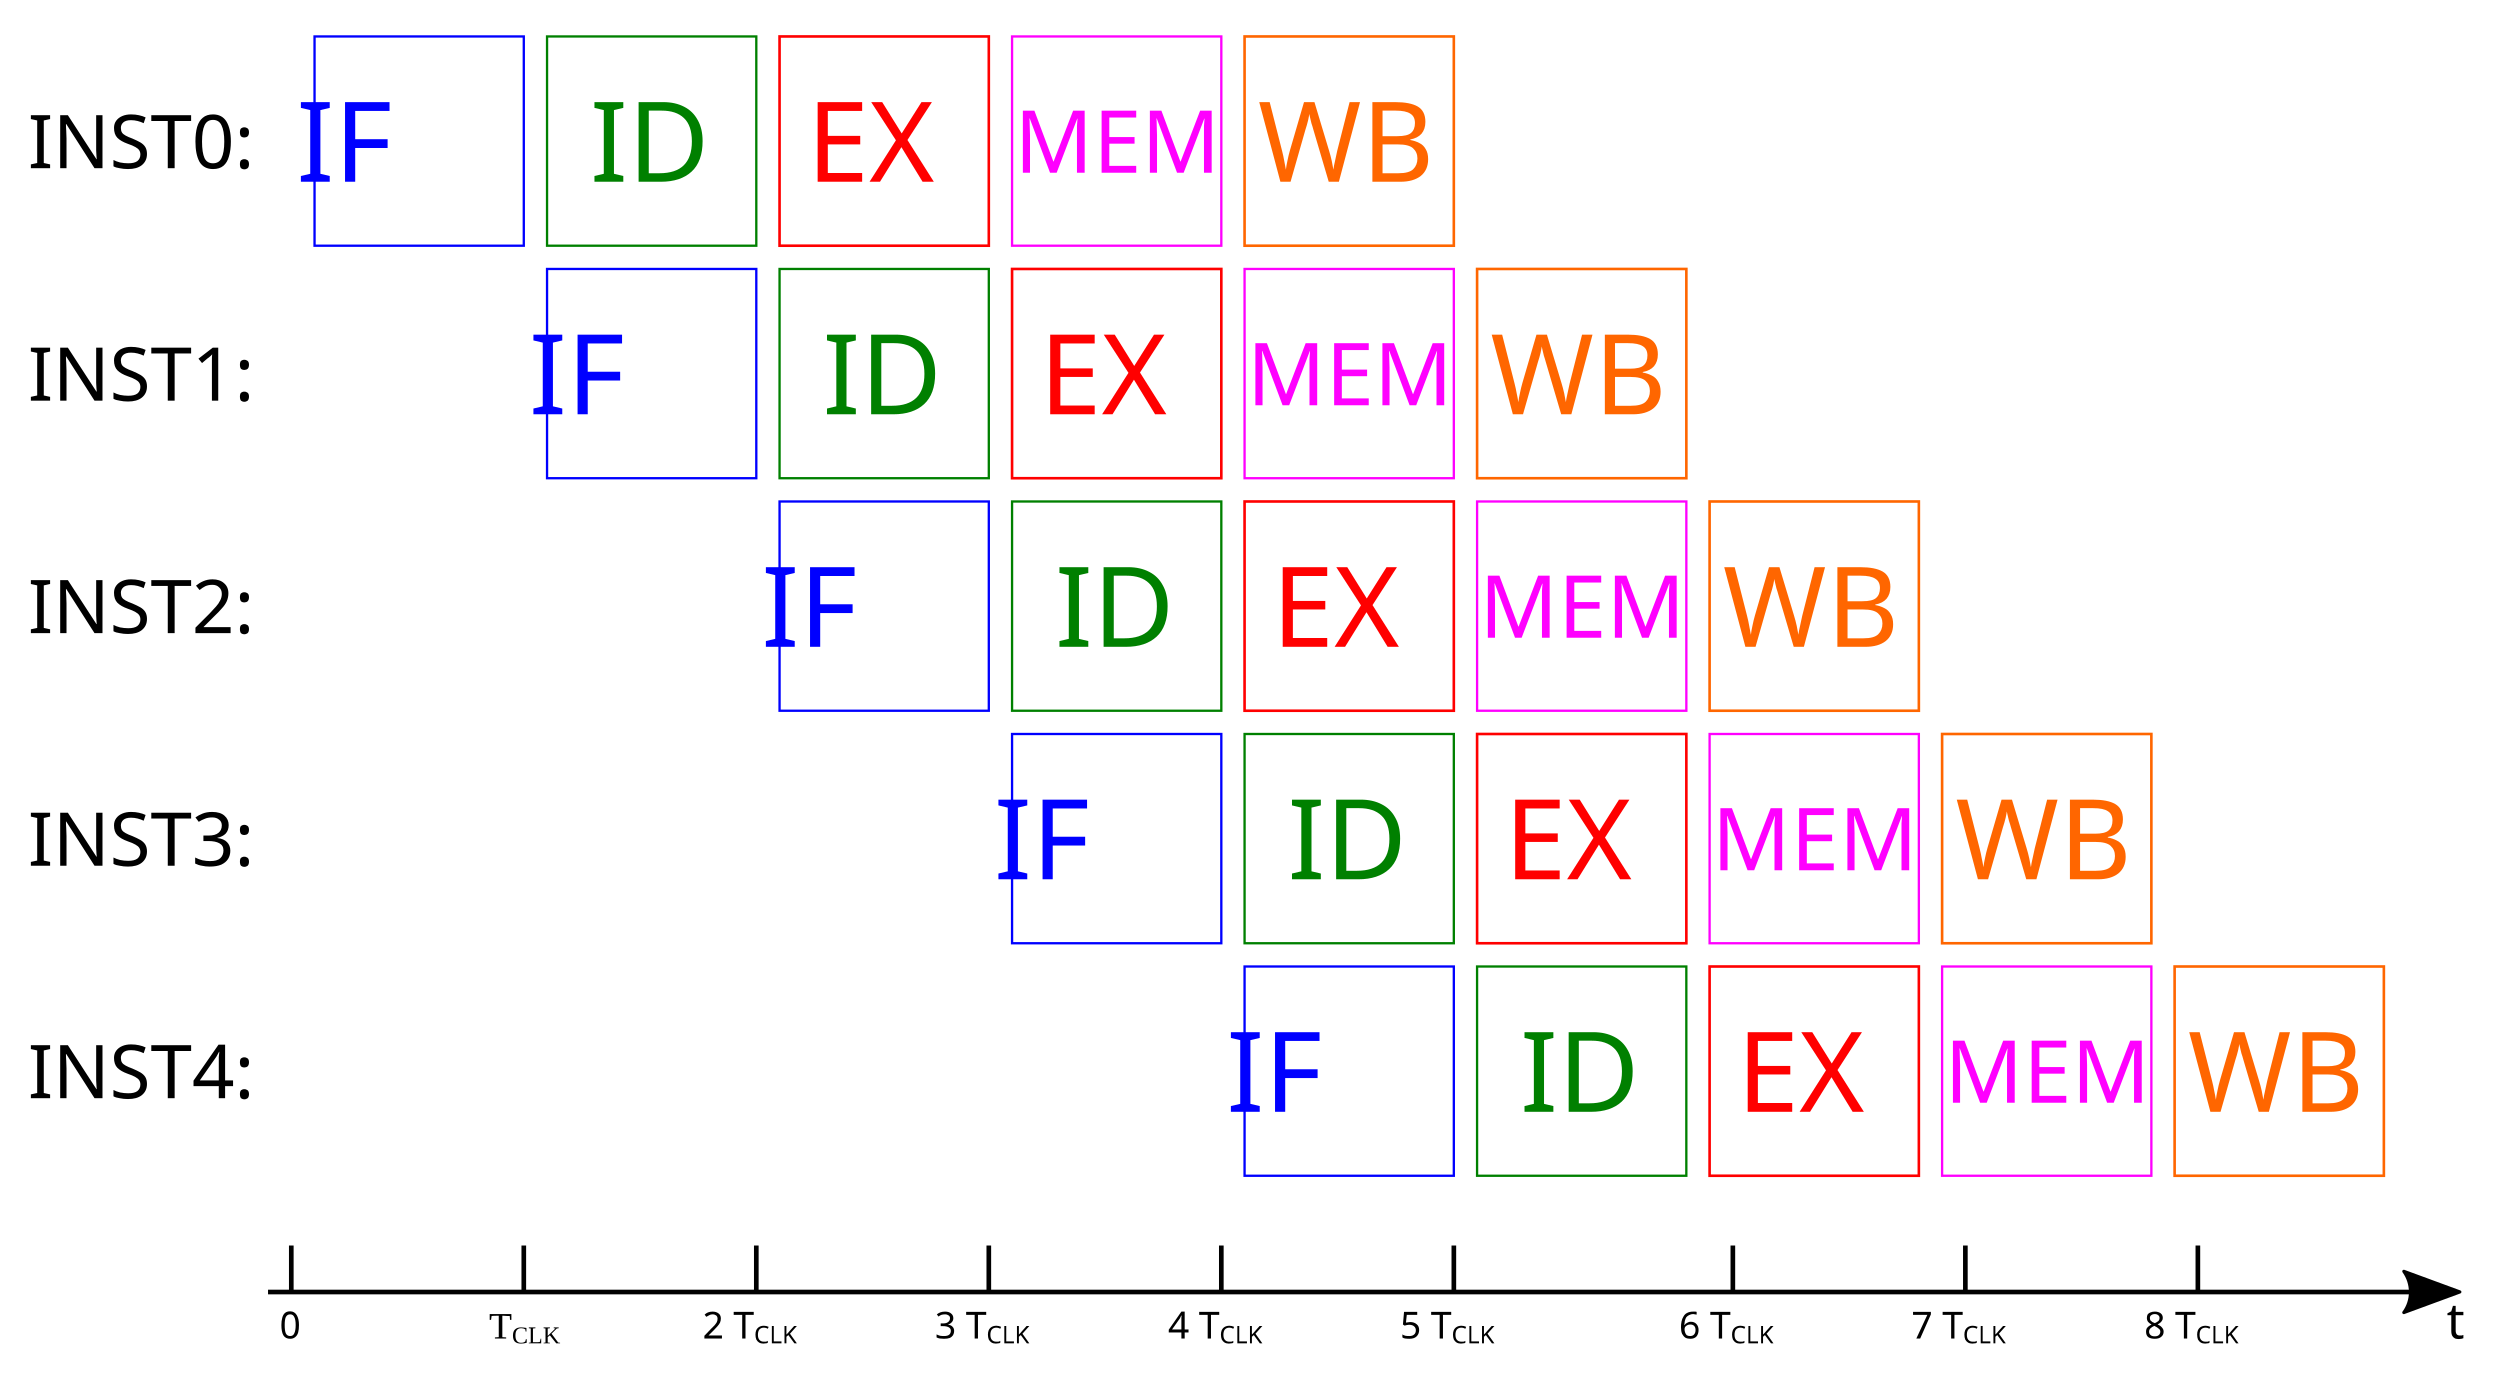
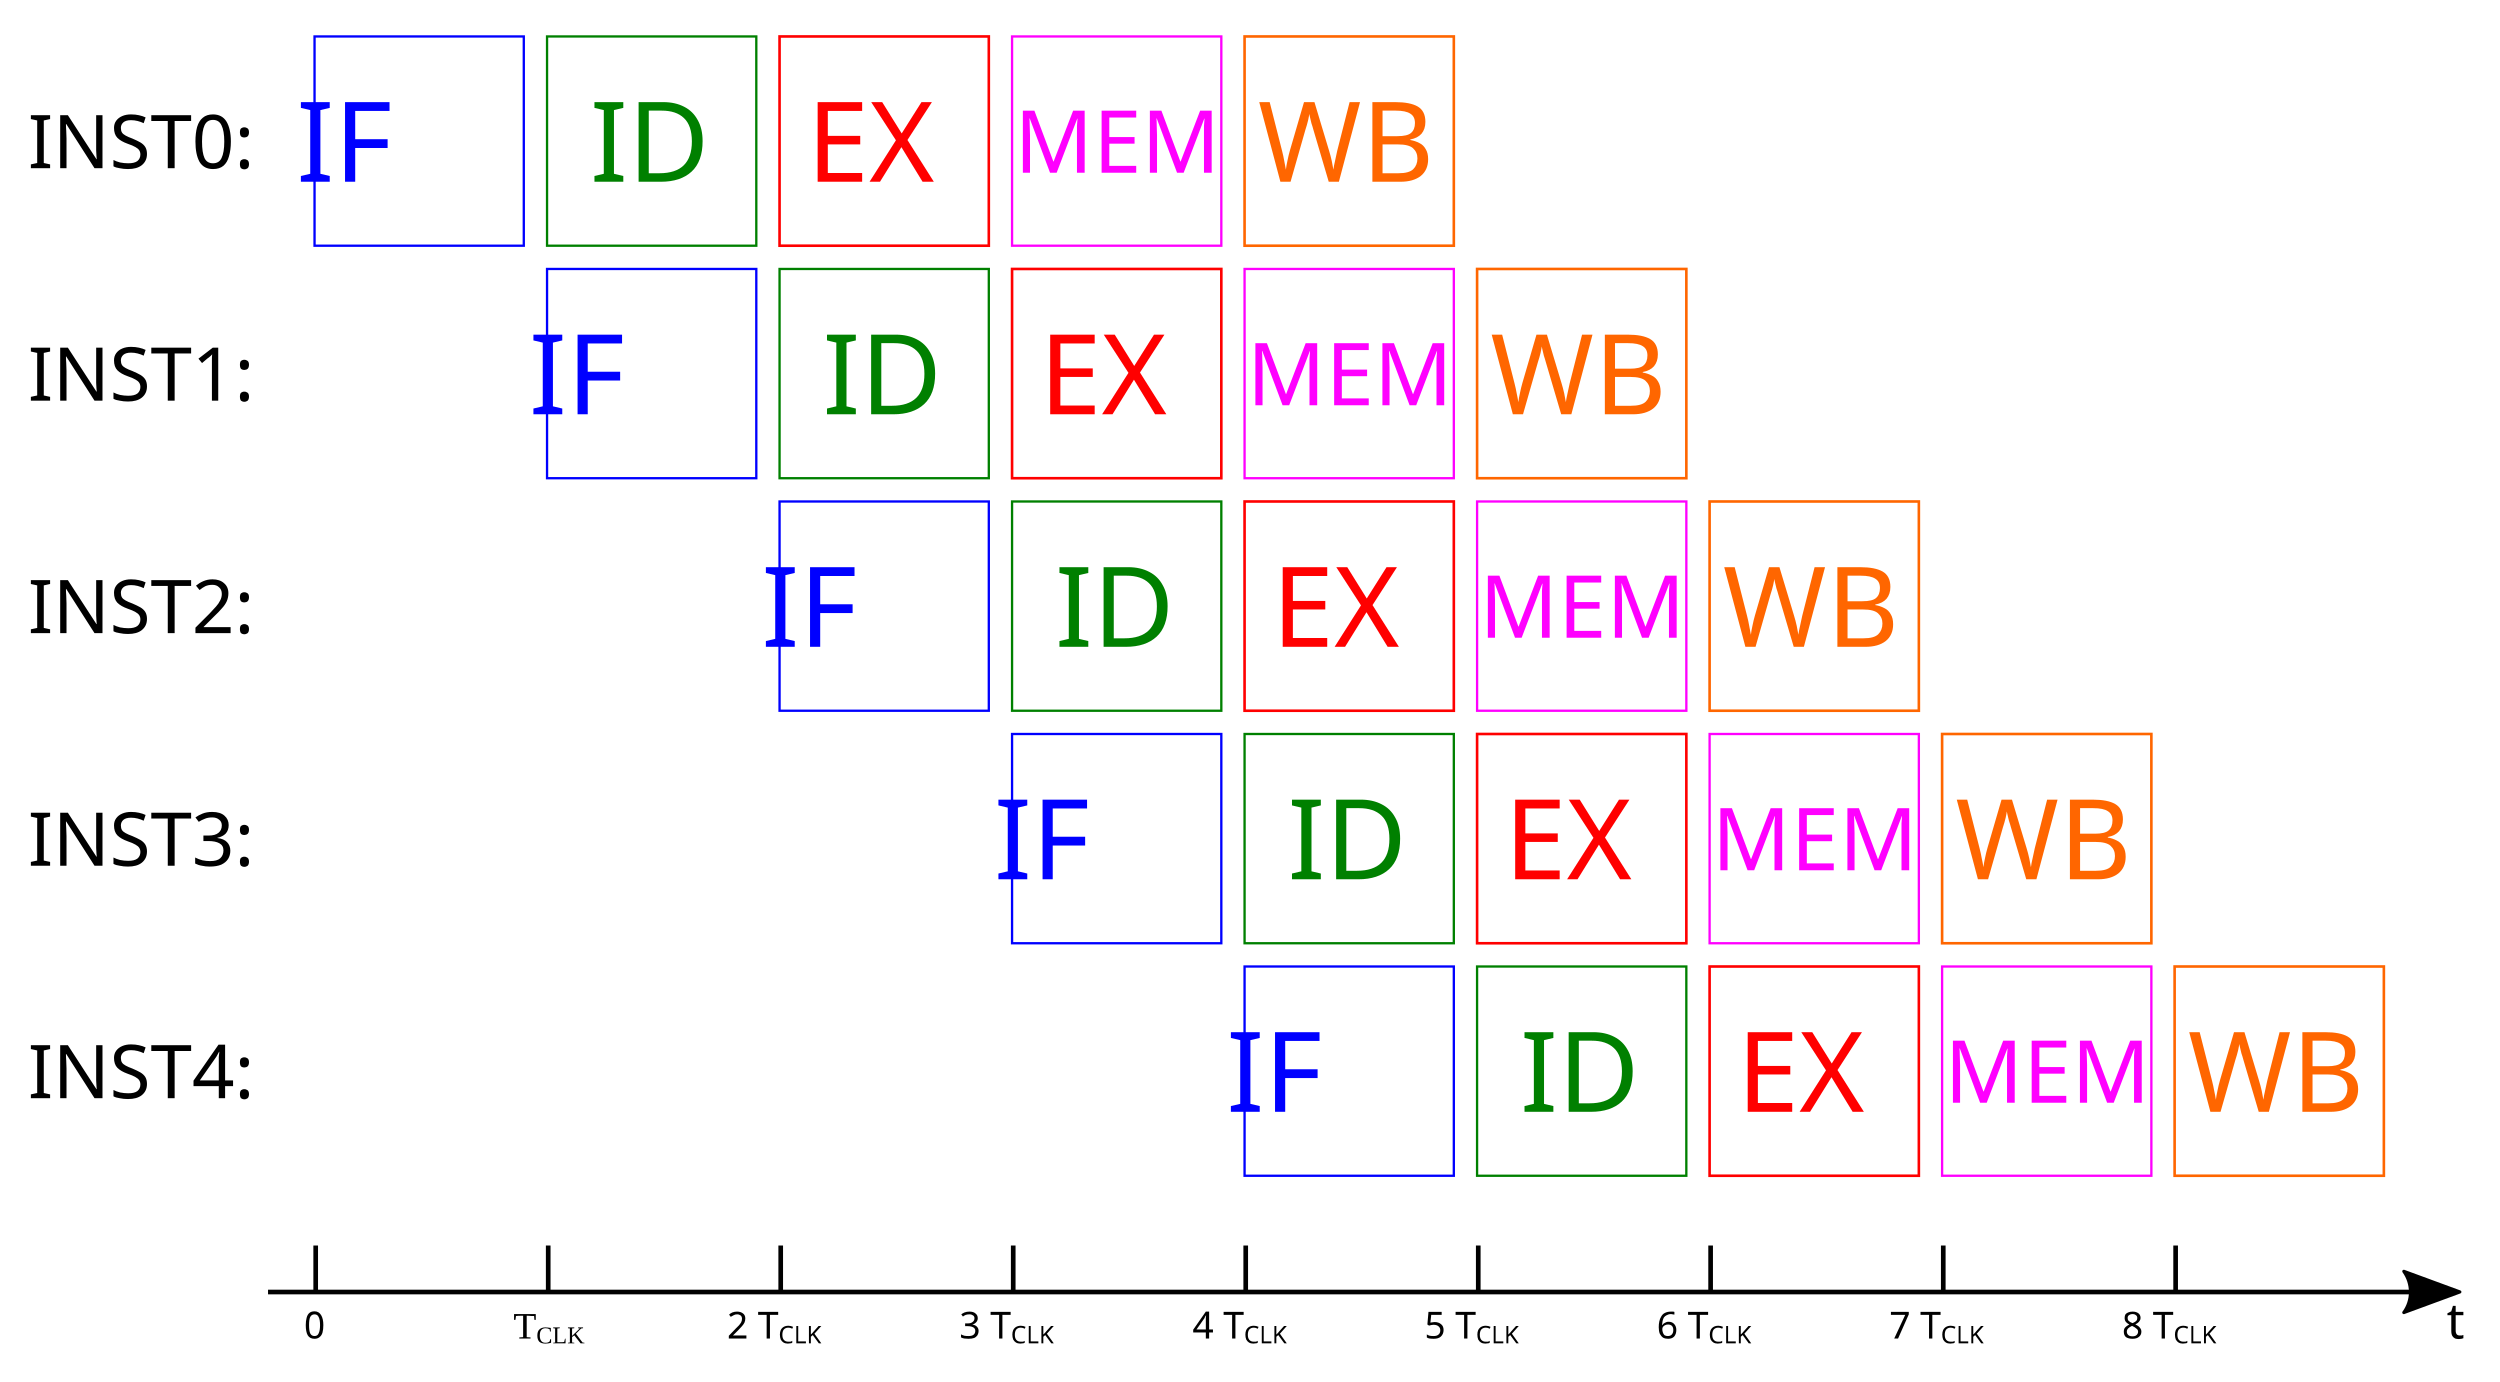
- <svg xmlns="http://www.w3.org/2000/svg" width="142.243mm" height="78.601mm" viewBox="0 0 142.243 78.601" version="1.1" id="svg8">
+ <svg xmlns="http://www.w3.org/2000/svg" id="svg8" version="1.1" viewBox="0 0 142.243 78.601" height="78.601mm" width="142.243mm">
+   <style id="style2968" />
  <defs id="defs2">
-     <marker style="overflow:visible" id="Arrow2Lend" refX="0" refY="0" orient="auto">
-       <path transform="matrix(-1.1,0,0,-1.1,-1.1,0)" d="M 8.719,4.034 -2.207,0.016 8.719,-4.002 c -1.745,2.372 -1.735,5.617 -6e-7,8.035 z" style="fill:#000000;fill-opacity:1;fill-rule:evenodd;stroke:#000000;stroke-width:0.625;stroke-linejoin:round;stroke-opacity:1" id="path3582" />
+     <marker orient="auto" refY="0" refX="0" id="Arrow2Lend" style="overflow:visible">
+       <path id="path3582" style="fill:#000000;fill-opacity:1;fill-rule:evenodd;stroke:#000000;stroke-width:0.625;stroke-linejoin:round;stroke-opacity:1" d="M 8.719,4.034 -2.207,0.016 8.719,-4.002 c -1.745,2.372 -1.735,5.617 -6e-7,8.035 z" transform="matrix(-1.1,0,0,-1.1,-1.1,0)" />
    </marker>
  </defs>
-   <g id="layer1" transform="translate(-50.89556,-11.15475)">
-     <rect style="fill:none;stroke:#0000ff;stroke-width:0.132;stroke-miterlimit:4;stroke-dasharray:none;stroke-opacity:1" id="rect848" width="11.906" height="11.906" x="68.792" y="13.229" />
-     <text xml:space="preserve" style="font-size:6.35px;line-height:0.95;font-family:sans-serif;text-align:center;text-anchor:middle;fill:#0000ff;stroke-width:0.265" x="74.618" y="21.497" id="text852">
-       <tspan id="tspan850" x="74.618" y="21.497" style="font-size:6.35px;text-align:center;text-anchor:middle;fill:#0000ff;stroke-width:0.265">IF</tspan>
+   <g transform="translate(-50.89556,-11.15475)" id="layer1">
+     <rect y="13.229" x="68.792" height="11.906" width="11.906" id="rect848" style="fill:none;stroke:#0000ff;stroke-width:0.132;stroke-miterlimit:4;stroke-dasharray:none;stroke-opacity:1" />
+     <text id="text852" y="21.497" x="74.618" style="font-size:6.35px;line-height:0.95;font-family:sans-serif;text-align:center;text-anchor:middle;fill:#0000ff;stroke-width:0.265" xml:space="preserve">
+       <tspan style="font-size:6.35px;text-align:center;text-anchor:middle;fill:#0000ff;stroke-width:0.265" y="21.497" x="74.618" id="tspan850">IF</tspan>
    </text>
-     <rect style="fill:none;stroke:#008000;stroke-width:0.132;stroke-miterlimit:4;stroke-dasharray:none;stroke-opacity:1" id="rect854" width="11.906" height="11.906" x="82.021" y="13.229" />
-     <rect style="fill:none;stroke:#ff0000;stroke-width:0.149;stroke-miterlimit:4;stroke-dasharray:none;stroke-opacity:1" id="rect856" width="11.906" height="11.906" x="95.25" y="13.229" />
-     <rect y="13.229" x="108.479" height="11.906" width="11.906" id="rect854-3" style="fill:none;stroke:#ff00ff;stroke-width:0.132;stroke-miterlimit:4;stroke-dasharray:none;stroke-opacity:1" />
-     <rect y="13.229" x="121.708" height="11.906" width="11.906" id="rect856-6" style="fill:none;stroke:#ff6600;stroke-width:0.149;stroke-miterlimit:4;stroke-dasharray:none;stroke-opacity:1" />
-     <text xml:space="preserve" style="font-size:6.35px;line-height:0.95;font-family:sans-serif;stroke-width:0.265" x="84.469" y="21.497" id="text878">
-       <tspan id="tspan876" x="84.469" y="21.497" style="font-size:6.35px;fill:#008000;stroke-width:0.265">ID</tspan>
+     <rect y="13.229" x="82.021" height="11.906" width="11.906" id="rect854" style="fill:none;stroke:#008000;stroke-width:0.132;stroke-miterlimit:4;stroke-dasharray:none;stroke-opacity:1" />
+     <rect y="13.229" x="95.25" height="11.906" width="11.906" id="rect856" style="fill:none;stroke:#ff0000;stroke-width:0.149;stroke-miterlimit:4;stroke-dasharray:none;stroke-opacity:1" />
+     <rect style="fill:none;stroke:#ff00ff;stroke-width:0.132;stroke-miterlimit:4;stroke-dasharray:none;stroke-opacity:1" id="rect854-3" width="11.906" height="11.906" x="108.479" y="13.229" />
+     <rect style="fill:none;stroke:#ff6600;stroke-width:0.149;stroke-miterlimit:4;stroke-dasharray:none;stroke-opacity:1" id="rect856-6" width="11.906" height="11.906" x="121.708" y="13.229" />
+     <text id="text878" y="21.497" x="84.469" style="font-size:6.35px;line-height:0.95;font-family:sans-serif;stroke-width:0.265" xml:space="preserve">
+       <tspan style="font-size:6.35px;fill:#008000;stroke-width:0.265" y="21.497" x="84.469" id="tspan876">ID</tspan>
    </text>
-     <text xml:space="preserve" style="font-size:6.35px;line-height:0.95;font-family:sans-serif;stroke-width:0.265" x="96.81" y="21.497" id="text882">
-       <tspan id="tspan880" x="96.81" y="21.497" style="font-size:6.35px;fill:#ff0000;stroke-width:0.265">EX</tspan>
+     <text id="text882" y="21.497" x="96.81" style="font-size:6.35px;line-height:0.95;font-family:sans-serif;stroke-width:0.265" xml:space="preserve">
+       <tspan style="font-size:6.35px;fill:#ff0000;stroke-width:0.265" y="21.497" x="96.81" id="tspan880">EX</tspan>
    </text>
-     <text xml:space="preserve" style="font-size:4.939px;line-height:0.95;font-family:sans-serif;stroke-width:0.265" x="108.61" y="20.983" id="text886">
-       <tspan id="tspan884" x="108.61" y="20.983" style="font-size:4.939px;fill:#ff00ff;stroke-width:0.265">MEM</tspan>
+     <text id="text886" y="20.983" x="108.61" style="font-size:4.939px;line-height:0.95;font-family:sans-serif;stroke-width:0.265" xml:space="preserve">
+       <tspan style="font-size:4.939px;fill:#ff00ff;stroke-width:0.265" y="20.983" x="108.61" id="tspan884">MEM</tspan>
    </text>
-     <text xml:space="preserve" style="font-size:6.35px;line-height:0.95;font-family:sans-serif;stroke-width:0.265" x="122.463" y="21.497" id="text890">
-       <tspan id="tspan888" x="122.463" y="21.497" style="font-size:6.35px;fill:#ff6600;stroke-width:0.265">WB</tspan>
+     <text id="text890" y="21.497" x="122.463" style="font-size:6.35px;line-height:0.95;font-family:sans-serif;stroke-width:0.265" xml:space="preserve">
+       <tspan style="font-size:6.35px;fill:#ff6600;stroke-width:0.265" y="21.497" x="122.463" id="tspan888">WB</tspan>
    </text>
-     <rect y="26.458" x="82.021" height="11.906" width="11.906" id="rect848-3" style="fill:none;stroke:#0000ff;stroke-width:0.132;stroke-miterlimit:4;stroke-dasharray:none;stroke-opacity:1" />
-     <text id="text852-1" y="34.726" x="87.847" style="font-size:6.35px;line-height:0.95;font-family:sans-serif;text-align:center;text-anchor:middle;fill:#0000ff;stroke-width:0.265" xml:space="preserve">
-       <tspan style="font-size:6.35px;text-align:center;text-anchor:middle;fill:#0000ff;stroke-width:0.265" y="34.726" x="87.847" id="tspan850-9">IF</tspan>
+     <rect style="fill:none;stroke:#0000ff;stroke-width:0.132;stroke-miterlimit:4;stroke-dasharray:none;stroke-opacity:1" id="rect848-3" width="11.906" height="11.906" x="82.021" y="26.458" />
+     <text xml:space="preserve" style="font-size:6.35px;line-height:0.95;font-family:sans-serif;text-align:center;text-anchor:middle;fill:#0000ff;stroke-width:0.265" x="87.847" y="34.726" id="text852-1">
+       <tspan id="tspan850-9" x="87.847" y="34.726" style="font-size:6.35px;text-align:center;text-anchor:middle;fill:#0000ff;stroke-width:0.265">IF</tspan>
    </text>
-     <rect y="26.458" x="95.25" height="11.906" width="11.906" id="rect854-4" style="fill:none;stroke:#008000;stroke-width:0.132;stroke-miterlimit:4;stroke-dasharray:none;stroke-opacity:1" />
-     <rect y="26.458" x="108.479" height="11.906" width="11.906" id="rect856-7" style="fill:none;stroke:#ff0000;stroke-width:0.149;stroke-miterlimit:4;stroke-dasharray:none;stroke-opacity:1" />
-     <rect style="fill:none;stroke:#ff00ff;stroke-width:0.132;stroke-miterlimit:4;stroke-dasharray:none;stroke-opacity:1" id="rect854-3-8" width="11.906" height="11.906" x="121.708" y="26.458" />
-     <rect style="fill:none;stroke:#ff6600;stroke-width:0.149;stroke-miterlimit:4;stroke-dasharray:none;stroke-opacity:1" id="rect856-6-4" width="11.906" height="11.906" x="134.938" y="26.458" />
-     <text id="text878-5" y="34.726" x="97.698" style="font-size:6.35px;line-height:0.95;font-family:sans-serif;stroke-width:0.265" xml:space="preserve">
-       <tspan style="font-size:6.35px;fill:#008000;stroke-width:0.265" y="34.726" x="97.698" id="tspan876-0">ID</tspan>
+     <rect style="fill:none;stroke:#008000;stroke-width:0.132;stroke-miterlimit:4;stroke-dasharray:none;stroke-opacity:1" id="rect854-4" width="11.906" height="11.906" x="95.25" y="26.458" />
+     <rect style="fill:none;stroke:#ff0000;stroke-width:0.149;stroke-miterlimit:4;stroke-dasharray:none;stroke-opacity:1" id="rect856-7" width="11.906" height="11.906" x="108.479" y="26.458" />
+     <rect y="26.458" x="121.708" height="11.906" width="11.906" id="rect854-3-8" style="fill:none;stroke:#ff00ff;stroke-width:0.132;stroke-miterlimit:4;stroke-dasharray:none;stroke-opacity:1" />
+     <rect y="26.458" x="134.938" height="11.906" width="11.906" id="rect856-6-4" style="fill:none;stroke:#ff6600;stroke-width:0.149;stroke-miterlimit:4;stroke-dasharray:none;stroke-opacity:1" />
+     <text xml:space="preserve" style="font-size:6.35px;line-height:0.95;font-family:sans-serif;stroke-width:0.265" x="97.698" y="34.726" id="text878-5">
+       <tspan id="tspan876-0" x="97.698" y="34.726" style="font-size:6.35px;fill:#008000;stroke-width:0.265">ID</tspan>
    </text>
-     <text id="text882-3" y="34.726" x="110.039" style="font-size:6.35px;line-height:0.95;font-family:sans-serif;stroke-width:0.265" xml:space="preserve">
-       <tspan style="font-size:6.35px;fill:#ff0000;stroke-width:0.265" y="34.726" x="110.039" id="tspan880-6">EX</tspan>
+     <text xml:space="preserve" style="font-size:6.35px;line-height:0.95;font-family:sans-serif;stroke-width:0.265" x="110.039" y="34.726" id="text882-3">
+       <tspan id="tspan880-6" x="110.039" y="34.726" style="font-size:6.35px;fill:#ff0000;stroke-width:0.265">EX</tspan>
    </text>
-     <text id="text886-1" y="34.212" x="121.839" style="font-size:4.939px;line-height:0.95;font-family:sans-serif;stroke-width:0.265" xml:space="preserve">
-       <tspan style="font-size:4.939px;fill:#ff00ff;stroke-width:0.265" y="34.212" x="121.839" id="tspan884-0">MEM</tspan>
+     <text xml:space="preserve" style="font-size:4.939px;line-height:0.95;font-family:sans-serif;stroke-width:0.265" x="121.839" y="34.212" id="text886-1">
+       <tspan id="tspan884-0" x="121.839" y="34.212" style="font-size:4.939px;fill:#ff00ff;stroke-width:0.265">MEM</tspan>
    </text>
-     <text id="text890-6" y="34.726" x="135.692" style="font-size:6.35px;line-height:0.95;font-family:sans-serif;stroke-width:0.265" xml:space="preserve">
-       <tspan style="font-size:6.35px;fill:#ff6600;stroke-width:0.265" y="34.726" x="135.692" id="tspan888-3">WB</tspan>
+     <text xml:space="preserve" style="font-size:6.35px;line-height:0.95;font-family:sans-serif;stroke-width:0.265" x="135.692" y="34.726" id="text890-6">
+       <tspan id="tspan888-3" x="135.692" y="34.726" style="font-size:6.35px;fill:#ff6600;stroke-width:0.265">WB</tspan>
    </text>
-     <rect y="39.688" x="95.25" height="11.906" width="11.906" id="rect848-2" style="fill:none;stroke:#0000ff;stroke-width:0.132;stroke-miterlimit:4;stroke-dasharray:none;stroke-opacity:1" />
-     <text id="text852-0" y="47.955" x="101.076" style="font-size:6.35px;line-height:0.95;font-family:sans-serif;text-align:center;text-anchor:middle;fill:#0000ff;stroke-width:0.265" xml:space="preserve">
-       <tspan style="font-size:6.35px;text-align:center;text-anchor:middle;fill:#0000ff;stroke-width:0.265" y="47.955" x="101.076" id="tspan850-6">IF</tspan>
+     <rect style="fill:none;stroke:#0000ff;stroke-width:0.132;stroke-miterlimit:4;stroke-dasharray:none;stroke-opacity:1" id="rect848-2" width="11.906" height="11.906" x="95.25" y="39.688" />
+     <text xml:space="preserve" style="font-size:6.35px;line-height:0.95;font-family:sans-serif;text-align:center;text-anchor:middle;fill:#0000ff;stroke-width:0.265" x="101.076" y="47.955" id="text852-0">
+       <tspan id="tspan850-6" x="101.076" y="47.955" style="font-size:6.35px;text-align:center;text-anchor:middle;fill:#0000ff;stroke-width:0.265">IF</tspan>
    </text>
-     <rect y="39.688" x="108.479" height="11.906" width="11.906" id="rect854-1" style="fill:none;stroke:#008000;stroke-width:0.132;stroke-miterlimit:4;stroke-dasharray:none;stroke-opacity:1" />
-     <rect y="39.688" x="121.708" height="11.906" width="11.906" id="rect856-5" style="fill:none;stroke:#ff0000;stroke-width:0.149;stroke-miterlimit:4;stroke-dasharray:none;stroke-opacity:1" />
-     <rect style="fill:none;stroke:#ff00ff;stroke-width:0.132;stroke-miterlimit:4;stroke-dasharray:none;stroke-opacity:1" id="rect854-3-5" width="11.906" height="11.906" x="134.938" y="39.688" />
-     <rect style="fill:none;stroke:#ff6600;stroke-width:0.149;stroke-miterlimit:4;stroke-dasharray:none;stroke-opacity:1" id="rect856-6-47" width="11.906" height="11.906" x="148.167" y="39.688" />
-     <text id="text878-6" y="47.955" x="110.927" style="font-size:6.35px;line-height:0.95;font-family:sans-serif;stroke-width:0.265" xml:space="preserve">
-       <tspan style="font-size:6.35px;fill:#008000;stroke-width:0.265" y="47.955" x="110.927" id="tspan876-5">ID</tspan>
+     <rect style="fill:none;stroke:#008000;stroke-width:0.132;stroke-miterlimit:4;stroke-dasharray:none;stroke-opacity:1" id="rect854-1" width="11.906" height="11.906" x="108.479" y="39.688" />
+     <rect style="fill:none;stroke:#ff0000;stroke-width:0.149;stroke-miterlimit:4;stroke-dasharray:none;stroke-opacity:1" id="rect856-5" width="11.906" height="11.906" x="121.708" y="39.688" />
+     <rect y="39.688" x="134.938" height="11.906" width="11.906" id="rect854-3-5" style="fill:none;stroke:#ff00ff;stroke-width:0.132;stroke-miterlimit:4;stroke-dasharray:none;stroke-opacity:1" />
+     <rect y="39.688" x="148.167" height="11.906" width="11.906" id="rect856-6-47" style="fill:none;stroke:#ff6600;stroke-width:0.149;stroke-miterlimit:4;stroke-dasharray:none;stroke-opacity:1" />
+     <text xml:space="preserve" style="font-size:6.35px;line-height:0.95;font-family:sans-serif;stroke-width:0.265" x="110.927" y="47.955" id="text878-6">
+       <tspan id="tspan876-5" x="110.927" y="47.955" style="font-size:6.35px;fill:#008000;stroke-width:0.265">ID</tspan>
    </text>
-     <text id="text882-6" y="47.955" x="123.268" style="font-size:6.35px;line-height:0.95;font-family:sans-serif;stroke-width:0.265" xml:space="preserve">
-       <tspan style="font-size:6.35px;fill:#ff0000;stroke-width:0.265" y="47.955" x="123.268" id="tspan880-9">EX</tspan>
+     <text xml:space="preserve" style="font-size:6.35px;line-height:0.95;font-family:sans-serif;stroke-width:0.265" x="123.268" y="47.955" id="text882-6">
+       <tspan id="tspan880-9" x="123.268" y="47.955" style="font-size:6.35px;fill:#ff0000;stroke-width:0.265">EX</tspan>
    </text>
-     <text id="text886-3" y="47.441" x="135.068" style="font-size:4.939px;line-height:0.95;font-family:sans-serif;stroke-width:0.265" xml:space="preserve">
-       <tspan style="font-size:4.939px;fill:#ff00ff;stroke-width:0.265" y="47.441" x="135.068" id="tspan884-7">MEM</tspan>
+     <text xml:space="preserve" style="font-size:4.939px;line-height:0.95;font-family:sans-serif;stroke-width:0.265" x="135.068" y="47.441" id="text886-3">
+       <tspan id="tspan884-7" x="135.068" y="47.441" style="font-size:4.939px;fill:#ff00ff;stroke-width:0.265">MEM</tspan>
    </text>
-     <text id="text890-4" y="47.955" x="148.922" style="font-size:6.35px;line-height:0.95;font-family:sans-serif;stroke-width:0.265" xml:space="preserve">
-       <tspan style="font-size:6.35px;fill:#ff6600;stroke-width:0.265" y="47.955" x="148.922" id="tspan888-5">WB</tspan>
+     <text xml:space="preserve" style="font-size:6.35px;line-height:0.95;font-family:sans-serif;stroke-width:0.265" x="148.922" y="47.955" id="text890-4">
+       <tspan id="tspan888-5" x="148.922" y="47.955" style="font-size:6.35px;fill:#ff6600;stroke-width:0.265">WB</tspan>
    </text>
-     <rect y="52.917" x="108.479" height="11.906" width="11.906" id="rect848-25" style="fill:none;stroke:#0000ff;stroke-width:0.132;stroke-miterlimit:4;stroke-dasharray:none;stroke-opacity:1" />
-     <text id="text852-4" y="61.184" x="114.305" style="font-size:6.35px;line-height:0.95;font-family:sans-serif;text-align:center;text-anchor:middle;fill:#0000ff;stroke-width:0.265" xml:space="preserve">
-       <tspan style="font-size:6.35px;text-align:center;text-anchor:middle;fill:#0000ff;stroke-width:0.265" y="61.184" x="114.305" id="tspan850-7">IF</tspan>
+     <rect style="fill:none;stroke:#0000ff;stroke-width:0.132;stroke-miterlimit:4;stroke-dasharray:none;stroke-opacity:1" id="rect848-25" width="11.906" height="11.906" x="108.479" y="52.917" />
+     <text xml:space="preserve" style="font-size:6.35px;line-height:0.95;font-family:sans-serif;text-align:center;text-anchor:middle;fill:#0000ff;stroke-width:0.265" x="114.305" y="61.184" id="text852-4">
+       <tspan id="tspan850-7" x="114.305" y="61.184" style="font-size:6.35px;text-align:center;text-anchor:middle;fill:#0000ff;stroke-width:0.265">IF</tspan>
    </text>
-     <rect y="52.917" x="121.708" height="11.906" width="11.906" id="rect854-44" style="fill:none;stroke:#008000;stroke-width:0.132;stroke-miterlimit:4;stroke-dasharray:none;stroke-opacity:1" />
-     <rect y="52.917" x="134.938" height="11.906" width="11.906" id="rect856-3" style="fill:none;stroke:#ff0000;stroke-width:0.149;stroke-miterlimit:4;stroke-dasharray:none;stroke-opacity:1" />
-     <rect style="fill:none;stroke:#ff00ff;stroke-width:0.132;stroke-miterlimit:4;stroke-dasharray:none;stroke-opacity:1" id="rect854-3-0" width="11.906" height="11.906" x="148.167" y="52.917" />
-     <rect style="fill:none;stroke:#ff6600;stroke-width:0.149;stroke-miterlimit:4;stroke-dasharray:none;stroke-opacity:1" id="rect856-6-7" width="11.906" height="11.906" x="161.396" y="52.917" />
-     <text id="text878-8" y="61.184" x="124.156" style="font-size:6.35px;line-height:0.95;font-family:sans-serif;stroke-width:0.265" xml:space="preserve">
-       <tspan style="font-size:6.35px;fill:#008000;stroke-width:0.265" y="61.184" x="124.156" id="tspan876-6">ID</tspan>
+     <rect style="fill:none;stroke:#008000;stroke-width:0.132;stroke-miterlimit:4;stroke-dasharray:none;stroke-opacity:1" id="rect854-44" width="11.906" height="11.906" x="121.708" y="52.917" />
+     <rect style="fill:none;stroke:#ff0000;stroke-width:0.149;stroke-miterlimit:4;stroke-dasharray:none;stroke-opacity:1" id="rect856-3" width="11.906" height="11.906" x="134.938" y="52.917" />
+     <rect y="52.917" x="148.167" height="11.906" width="11.906" id="rect854-3-0" style="fill:none;stroke:#ff00ff;stroke-width:0.132;stroke-miterlimit:4;stroke-dasharray:none;stroke-opacity:1" />
+     <rect y="52.917" x="161.396" height="11.906" width="11.906" id="rect856-6-7" style="fill:none;stroke:#ff6600;stroke-width:0.149;stroke-miterlimit:4;stroke-dasharray:none;stroke-opacity:1" />
+     <text xml:space="preserve" style="font-size:6.35px;line-height:0.95;font-family:sans-serif;stroke-width:0.265" x="124.156" y="61.184" id="text878-8">
+       <tspan id="tspan876-6" x="124.156" y="61.184" style="font-size:6.35px;fill:#008000;stroke-width:0.265">ID</tspan>
    </text>
-     <text id="text882-8" y="61.184" x="136.497" style="font-size:6.35px;line-height:0.95;font-family:sans-serif;stroke-width:0.265" xml:space="preserve">
-       <tspan style="font-size:6.35px;fill:#ff0000;stroke-width:0.265" y="61.184" x="136.497" id="tspan880-8">EX</tspan>
+     <text xml:space="preserve" style="font-size:6.35px;line-height:0.95;font-family:sans-serif;stroke-width:0.265" x="136.497" y="61.184" id="text882-8">
+       <tspan id="tspan880-8" x="136.497" y="61.184" style="font-size:6.35px;fill:#ff0000;stroke-width:0.265">EX</tspan>
    </text>
-     <text id="text886-4" y="60.67" x="148.297" style="font-size:4.939px;line-height:0.95;font-family:sans-serif;stroke-width:0.265" xml:space="preserve">
-       <tspan style="font-size:4.939px;fill:#ff00ff;stroke-width:0.265" y="60.67" x="148.297" id="tspan884-3">MEM</tspan>
+     <text xml:space="preserve" style="font-size:4.939px;line-height:0.95;font-family:sans-serif;stroke-width:0.265" x="148.297" y="60.67" id="text886-4">
+       <tspan id="tspan884-3" x="148.297" y="60.67" style="font-size:4.939px;fill:#ff00ff;stroke-width:0.265">MEM</tspan>
    </text>
-     <text id="text890-1" y="61.184" x="162.151" style="font-size:6.35px;line-height:0.95;font-family:sans-serif;stroke-width:0.265" xml:space="preserve">
-       <tspan style="font-size:6.35px;fill:#ff6600;stroke-width:0.265" y="61.184" x="162.151" id="tspan888-4">WB</tspan>
+     <text xml:space="preserve" style="font-size:6.35px;line-height:0.95;font-family:sans-serif;stroke-width:0.265" x="162.151" y="61.184" id="text890-1">
+       <tspan id="tspan888-4" x="162.151" y="61.184" style="font-size:6.35px;fill:#ff6600;stroke-width:0.265">WB</tspan>
    </text>
-     <rect y="66.146" x="121.708" height="11.906" width="11.906" id="rect848-9" style="fill:none;stroke:#0000ff;stroke-width:0.132;stroke-miterlimit:4;stroke-dasharray:none;stroke-opacity:1" />
-     <text id="text852-2" y="74.414" x="127.534" style="font-size:6.35px;line-height:0.95;font-family:sans-serif;text-align:center;text-anchor:middle;fill:#0000ff;stroke-width:0.265" xml:space="preserve">
-       <tspan style="font-size:6.35px;text-align:center;text-anchor:middle;fill:#0000ff;stroke-width:0.265" y="74.414" x="127.534" id="tspan850-0">IF</tspan>
+     <rect style="fill:none;stroke:#0000ff;stroke-width:0.132;stroke-miterlimit:4;stroke-dasharray:none;stroke-opacity:1" id="rect848-9" width="11.906" height="11.906" x="121.708" y="66.146" />
+     <text xml:space="preserve" style="font-size:6.35px;line-height:0.95;font-family:sans-serif;text-align:center;text-anchor:middle;fill:#0000ff;stroke-width:0.265" x="127.534" y="74.414" id="text852-2">
+       <tspan id="tspan850-0" x="127.534" y="74.414" style="font-size:6.35px;text-align:center;text-anchor:middle;fill:#0000ff;stroke-width:0.265">IF</tspan>
    </text>
-     <rect y="66.146" x="134.937" height="11.906" width="11.906" id="rect854-6" style="fill:none;stroke:#008000;stroke-width:0.132;stroke-miterlimit:4;stroke-dasharray:none;stroke-opacity:1" />
-     <rect y="66.146" x="148.167" height="11.906" width="11.906" id="rect856-8" style="fill:none;stroke:#ff0000;stroke-width:0.149;stroke-miterlimit:4;stroke-dasharray:none;stroke-opacity:1" />
-     <rect style="fill:none;stroke:#ff00ff;stroke-width:0.132;stroke-miterlimit:4;stroke-dasharray:none;stroke-opacity:1" id="rect854-3-9" width="11.906" height="11.906" x="161.396" y="66.146" />
-     <rect style="fill:none;stroke:#ff6600;stroke-width:0.149;stroke-miterlimit:4;stroke-dasharray:none;stroke-opacity:1" id="rect856-6-2" width="11.906" height="11.906" x="174.625" y="66.146" />
-     <text id="text878-66" y="74.414" x="137.385" style="font-size:6.35px;line-height:0.95;font-family:sans-serif;stroke-width:0.265" xml:space="preserve">
-       <tspan style="font-size:6.35px;fill:#008000;stroke-width:0.265" y="74.414" x="137.385" id="tspan876-4">ID</tspan>
+     <rect style="fill:none;stroke:#008000;stroke-width:0.132;stroke-miterlimit:4;stroke-dasharray:none;stroke-opacity:1" id="rect854-6" width="11.906" height="11.906" x="134.937" y="66.146" />
+     <rect style="fill:none;stroke:#ff0000;stroke-width:0.149;stroke-miterlimit:4;stroke-dasharray:none;stroke-opacity:1" id="rect856-8" width="11.906" height="11.906" x="148.167" y="66.146" />
+     <rect y="66.146" x="161.396" height="11.906" width="11.906" id="rect854-3-9" style="fill:none;stroke:#ff00ff;stroke-width:0.132;stroke-miterlimit:4;stroke-dasharray:none;stroke-opacity:1" />
+     <rect y="66.146" x="174.625" height="11.906" width="11.906" id="rect856-6-2" style="fill:none;stroke:#ff6600;stroke-width:0.149;stroke-miterlimit:4;stroke-dasharray:none;stroke-opacity:1" />
+     <text xml:space="preserve" style="font-size:6.35px;line-height:0.95;font-family:sans-serif;stroke-width:0.265" x="137.385" y="74.414" id="text878-66">
+       <tspan id="tspan876-4" x="137.385" y="74.414" style="font-size:6.35px;fill:#008000;stroke-width:0.265">ID</tspan>
    </text>
-     <text id="text882-9" y="74.414" x="149.726" style="font-size:6.35px;line-height:0.95;font-family:sans-serif;stroke-width:0.265" xml:space="preserve">
-       <tspan style="font-size:6.35px;fill:#ff0000;stroke-width:0.265" y="74.414" x="149.726" id="tspan880-5">EX</tspan>
+     <text xml:space="preserve" style="font-size:6.35px;line-height:0.95;font-family:sans-serif;stroke-width:0.265" x="149.726" y="74.414" id="text882-9">
+       <tspan id="tspan880-5" x="149.726" y="74.414" style="font-size:6.35px;fill:#ff0000;stroke-width:0.265">EX</tspan>
    </text>
-     <text id="text886-0" y="73.899" x="161.526" style="font-size:4.939px;line-height:0.95;font-family:sans-serif;stroke-width:0.265" xml:space="preserve">
-       <tspan style="font-size:4.939px;fill:#ff00ff;stroke-width:0.265" y="73.899" x="161.526" id="tspan884-4">MEM</tspan>
+     <text xml:space="preserve" style="font-size:4.939px;line-height:0.95;font-family:sans-serif;stroke-width:0.265" x="161.526" y="73.899" id="text886-0">
+       <tspan id="tspan884-4" x="161.526" y="73.899" style="font-size:4.939px;fill:#ff00ff;stroke-width:0.265">MEM</tspan>
    </text>
-     <text id="text890-8" y="74.414" x="175.38" style="font-size:6.35px;line-height:0.95;font-family:sans-serif;stroke-width:0.265" xml:space="preserve">
-       <tspan style="font-size:6.35px;fill:#ff6600;stroke-width:0.265" y="74.414" x="175.38" id="tspan888-7">WB</tspan>
+     <text xml:space="preserve" style="font-size:6.35px;line-height:0.95;font-family:sans-serif;stroke-width:0.265" x="175.38" y="74.414" id="text890-8">
+       <tspan id="tspan888-7" x="175.38" y="74.414" style="font-size:6.35px;fill:#ff6600;stroke-width:0.265">WB</tspan>
    </text>
-     <text id="text3537" y="20.723" x="52.48" style="font-size:4.233px;line-height:0.95;font-family:sans-serif;stroke-width:0.265" xml:space="preserve">
-       <tspan style="stroke-width:0.265" y="20.723" x="52.48" id="tspan3535">INST0:</tspan>
+     <text xml:space="preserve" style="font-size:4.233px;line-height:0.95;font-family:sans-serif;stroke-width:0.265" x="52.48" y="20.723" id="text3537">
+       <tspan id="tspan3535" x="52.48" y="20.723" style="stroke-width:0.265">INST0:</tspan>
    </text>
-     <text id="text3541" y="33.952" x="52.48" style="font-size:4.233px;line-height:0.95;font-family:sans-serif;stroke-width:0.265" xml:space="preserve">
-       <tspan style="stroke-width:0.265" y="33.952" x="52.48" id="tspan3539">INST1:</tspan>
+     <text xml:space="preserve" style="font-size:4.233px;line-height:0.95;font-family:sans-serif;stroke-width:0.265" x="52.48" y="33.952" id="text3541">
+       <tspan id="tspan3539" x="52.48" y="33.952" style="stroke-width:0.265">INST1:</tspan>
    </text>
-     <text id="text3545" y="47.182" x="52.48" style="font-size:4.233px;line-height:0.95;font-family:sans-serif;stroke-width:0.265" xml:space="preserve">
-       <tspan id="tspan3547" style="stroke-width:0.265" y="47.182" x="52.48">INST2:</tspan>
+     <text xml:space="preserve" style="font-size:4.233px;line-height:0.95;font-family:sans-serif;stroke-width:0.265" x="52.48" y="47.182" id="text3545">
+       <tspan x="52.48" y="47.182" style="stroke-width:0.265" id="tspan3547">INST2:</tspan>
    </text>
-     <text id="text3553" y="60.411" x="52.48" style="font-size:4.233px;line-height:0.95;font-family:sans-serif;stroke-width:0.265" xml:space="preserve">
-       <tspan style="stroke-width:0.265" y="60.411" x="52.48" id="tspan3551">INST3:</tspan>
+     <text xml:space="preserve" style="font-size:4.233px;line-height:0.95;font-family:sans-serif;stroke-width:0.265" x="52.48" y="60.411" id="text3553">
+       <tspan id="tspan3551" x="52.48" y="60.411" style="stroke-width:0.265">INST3:</tspan>
    </text>
-     <text id="text3557" y="73.64" x="52.48" style="font-size:4.233px;line-height:0.95;font-family:sans-serif;stroke-width:0.265" xml:space="preserve">
-       <tspan style="stroke-width:0.265" y="73.64" x="52.48" id="tspan3555">INST4:</tspan>
+     <text xml:space="preserve" style="font-size:4.233px;line-height:0.95;font-family:sans-serif;stroke-width:0.265" x="52.48" y="73.64" id="text3557">
+       <tspan id="tspan3555" x="52.48" y="73.64" style="stroke-width:0.265">INST4:</tspan>
    </text>
-     <path id="path3559" d="M 66.146,84.667 H 190.5" style="fill:none;stroke:#000000;stroke-width:0.265;stroke-linecap:butt;stroke-linejoin:miter;stroke-miterlimit:4;stroke-dasharray:none;stroke-opacity:1;marker-end:url(#Arrow2Lend)" />
-     <path id="path3837" d="M 80.698,84.667 V 82.021" style="fill:none;stroke:#000000;stroke-width:0.265px;stroke-linecap:butt;stroke-linejoin:miter;stroke-opacity:1" />
-     <path id="path3839" d="M 120.385,84.667 V 82.021" style="fill:none;stroke:#000000;stroke-width:0.265px;stroke-linecap:butt;stroke-linejoin:miter;stroke-opacity:1" />
-     <path id="path3843" d="M 107.156,84.667 V 82.021" style="fill:none;stroke:#000000;stroke-width:0.265px;stroke-linecap:butt;stroke-linejoin:miter;stroke-opacity:1" />
-     <path id="path3845" d="M 93.927,84.667 V 82.021" style="fill:none;stroke:#000000;stroke-width:0.265px;stroke-linecap:butt;stroke-linejoin:miter;stroke-opacity:1" />
-     <path style="fill:none;stroke:#000000;stroke-width:0.265px;stroke-linecap:butt;stroke-linejoin:miter;stroke-opacity:1" d="M 133.615,84.667 V 82.021" id="path3837-1" />
-     <path style="fill:none;stroke:#000000;stroke-width:0.265px;stroke-linecap:butt;stroke-linejoin:miter;stroke-opacity:1" d="M 175.948,84.667 V 82.021" id="path3839-7" />
-     <path style="fill:none;stroke:#000000;stroke-width:0.265px;stroke-linecap:butt;stroke-linejoin:miter;stroke-opacity:1" d="M 162.719,84.667 V 82.021" id="path3843-2" />
-     <path style="fill:none;stroke:#000000;stroke-width:0.265px;stroke-linecap:butt;stroke-linejoin:miter;stroke-opacity:1" d="M 149.49,84.667 V 82.021" id="path3845-7" />
-     <path style="fill:none;stroke:#000000;stroke-width:0.265px;stroke-linecap:butt;stroke-linejoin:miter;stroke-opacity:1" d="M 67.469,84.667 V 82.021" id="path3837-0" />
-     <text id="text3900" y="87.312" x="66.796" style="font-size:2.117px;line-height:0.95;font-family:sans-serif;stroke-width:0.265" xml:space="preserve">
-       <tspan style="font-size:2.117px;stroke-width:0.265" y="87.312" x="66.796" id="tspan3898">0</tspan>
+     <path style="fill:none;stroke:#000000;stroke-width:0.265;stroke-linecap:butt;stroke-linejoin:miter;stroke-miterlimit:4;stroke-dasharray:none;stroke-opacity:1;marker-end:url(#Arrow2Lend)" d="M 66.146,84.667 H 190.5" id="path3559" />
+     <path style="fill:none;stroke:#000000;stroke-width:0.265px;stroke-linecap:butt;stroke-linejoin:miter;stroke-opacity:1" d="M 82.087,84.667 V 82.021" id="path3837" />
+     <path style="fill:none;stroke:#000000;stroke-width:0.265px;stroke-linecap:butt;stroke-linejoin:miter;stroke-opacity:1" d="M 121.774,84.667 V 82.021" id="path3839" />
+     <path style="fill:none;stroke:#000000;stroke-width:0.265px;stroke-linecap:butt;stroke-linejoin:miter;stroke-opacity:1" d="M 108.545,84.667 V 82.021" id="path3843" />
+     <path style="fill:none;stroke:#000000;stroke-width:0.265px;stroke-linecap:butt;stroke-linejoin:miter;stroke-opacity:1" d="M 95.316,84.667 V 82.021" id="path3845" />
+     <path id="path3837-1" d="M 135.004,84.667 V 82.021" style="fill:none;stroke:#000000;stroke-width:0.265px;stroke-linecap:butt;stroke-linejoin:miter;stroke-opacity:1" />
+     <path id="path3839-7" d="M 174.683,84.667 V 82.021" style="fill:none;stroke:#000000;stroke-width:0.265px;stroke-linecap:butt;stroke-linejoin:miter;stroke-opacity:1" />
+     <path id="path3843-2" d="M 161.462,84.667 V 82.021" style="fill:none;stroke:#000000;stroke-width:0.265px;stroke-linecap:butt;stroke-linejoin:miter;stroke-opacity:1" />
+     <path id="path3845-7" d="M 148.225,84.667 V 82.021" style="fill:none;stroke:#000000;stroke-width:0.265px;stroke-linecap:butt;stroke-linejoin:miter;stroke-opacity:1" />
+     <path id="path3837-0" d="M 68.858,84.667 V 82.021" style="fill:none;stroke:#000000;stroke-width:0.265px;stroke-linecap:butt;stroke-linejoin:miter;stroke-opacity:1" />
+     <text xml:space="preserve" style="font-size:2.117px;line-height:0.95;font-family:sans-serif;stroke-width:0.265" x="68.185" y="87.312" id="text3900">
+       <tspan id="tspan3898" x="68.185" y="87.312" style="font-size:2.117px;stroke-width:0.265">0</tspan>
    </text>
-     <text id="text3912" y="87.312" x="78.725" style="font-size:2.117px" xml:space="preserve">
-       <tspan y="87.312" x="78.725" id="tspan3910">T<tspan id="tspan3914" style="font-size:65%;baseline-shift:sub">CLK</tspan>
+     <text xml:space="preserve" style="font-size:2.117px" x="80.114" y="87.312" id="text3912">
+       <tspan id="tspan3910" x="80.114" y="87.312">T<tspan style="font-size:65%;baseline-shift:sub" id="tspan3914">CLK</tspan>
      </tspan>
    </text>
-     <text id="text3918" y="87.312" x="90.864" style="font-size:2.117px;line-height:0.95;font-family:sans-serif;stroke-width:0.265" xml:space="preserve">
-       <tspan style="stroke-width:0.265" y="87.312" x="90.864" id="tspan3916">2 T<tspan id="tspan3920" style="font-size:65%;baseline-shift:sub">CLK</tspan>
+     <text xml:space="preserve" style="font-size:2.117px;line-height:0.95;font-family:sans-serif;stroke-width:0.265" x="92.253" y="87.312" id="text3918">
+       <tspan id="tspan3916" x="92.253" y="87.312" style="stroke-width:0.265">2 T<tspan style="font-size:65%;baseline-shift:sub" id="tspan3920">CLK</tspan>
      </tspan>
    </text>
-     <text xml:space="preserve" style="font-size:2.117px;line-height:0.95;font-family:sans-serif;stroke-width:0.265" x="104.09" y="87.312" id="text3918-0">
-       <tspan id="tspan3916-5" x="104.09" y="87.312" style="stroke-width:0.265">3 T<tspan style="font-size:1.376px;baseline-shift:sub;stroke-width:0.265" id="tspan3920-1">CLK</tspan>
+     <text id="text3918-0" y="87.312" x="105.479" style="font-size:2.117px;line-height:0.95;font-family:sans-serif;stroke-width:0.265" xml:space="preserve">
+       <tspan style="stroke-width:0.265" y="87.312" x="105.479" id="tspan3916-5">3 T<tspan id="tspan3920-1" style="font-size:1.376px;baseline-shift:sub;stroke-width:0.265">CLK</tspan>
      </tspan>
    </text>
-     <text xml:space="preserve" style="font-size:2.117px;line-height:0.95;font-family:sans-serif;stroke-width:0.265" x="117.348" y="87.312" id="text3918-1">
-       <tspan id="tspan3916-0" x="117.348" y="87.312" style="stroke-width:0.265">4 T<tspan style="font-size:1.376px;baseline-shift:sub;stroke-width:0.265" id="tspan3920-8">CLK</tspan>
+     <text id="text3918-1" y="87.312" x="118.737" style="font-size:2.117px;line-height:0.95;font-family:sans-serif;stroke-width:0.265" xml:space="preserve">
+       <tspan style="stroke-width:0.265" y="87.312" x="118.737" id="tspan3916-0">4 T<tspan id="tspan3920-8" style="font-size:1.376px;baseline-shift:sub;stroke-width:0.265">CLK</tspan>
      </tspan>
    </text>
-     <text xml:space="preserve" style="font-size:2.117px;line-height:0.95;font-family:sans-serif;stroke-width:0.265" x="130.548" y="87.312" id="text3918-5">
-       <tspan id="tspan3916-06" x="130.548" y="87.312" style="stroke-width:0.265">5 T<tspan style="font-size:1.376px;baseline-shift:sub;stroke-width:0.265" id="tspan3920-4">CLK</tspan>
+     <text id="text3918-5" y="87.312" x="131.937" style="font-size:2.117px;line-height:0.95;font-family:sans-serif;stroke-width:0.265" xml:space="preserve">
+       <tspan style="stroke-width:0.265" y="87.312" x="131.937" id="tspan3916-06">5 T<tspan id="tspan3920-4" style="font-size:1.376px;baseline-shift:sub;stroke-width:0.265">CLK</tspan>
      </tspan>
    </text>
-     <text xml:space="preserve" style="font-size:2.117px;line-height:0.95;font-family:sans-serif;stroke-width:0.265" x="146.43" y="87.312" id="text3918-6">
-       <tspan id="tspan3916-2" x="146.43" y="87.312" style="stroke-width:0.265">6 T<tspan style="font-size:1.376px;baseline-shift:sub;stroke-width:0.265" id="tspan3920-5">CLK</tspan>
+     <text id="text3918-6" y="87.312" x="145.165" style="font-size:2.117px;line-height:0.95;font-family:sans-serif;stroke-width:0.265" xml:space="preserve">
+       <tspan style="stroke-width:0.265" y="87.312" x="145.165" id="tspan3916-2">6 T<tspan id="tspan3920-5" style="font-size:1.376px;baseline-shift:sub;stroke-width:0.265">CLK</tspan>
      </tspan>
    </text>
-     <text xml:space="preserve" style="font-size:2.117px;line-height:0.95;font-family:sans-serif;stroke-width:0.265" x="159.647" y="87.312" id="text3918-8">
-       <tspan id="tspan3916-6" x="159.647" y="87.312" style="stroke-width:0.265">7 T<tspan style="font-size:1.376px;baseline-shift:sub;stroke-width:0.265" id="tspan3920-2">CLK</tspan>
+     <text id="text3918-8" y="87.312" x="158.39" style="font-size:2.117px;line-height:0.95;font-family:sans-serif;stroke-width:0.265" xml:space="preserve">
+       <tspan style="stroke-width:0.265" y="87.312" x="158.39" id="tspan3916-6">7 T<tspan id="tspan3920-2" style="font-size:1.376px;baseline-shift:sub;stroke-width:0.265">CLK</tspan>
      </tspan>
    </text>
-     <text xml:space="preserve" style="font-size:2.117px;line-height:0.95;font-family:sans-serif;stroke-width:0.265" x="172.891" y="87.312" id="text3918-84">
-       <tspan id="tspan3916-7" x="172.891" y="87.312" style="stroke-width:0.265">8 T<tspan style="font-size:1.376px;baseline-shift:sub;stroke-width:0.265" id="tspan3920-24">CLK</tspan>
+     <text id="text3918-84" y="87.312" x="171.626" style="font-size:2.117px;line-height:0.95;font-family:sans-serif;stroke-width:0.265" xml:space="preserve">
+       <tspan style="stroke-width:0.265" y="87.312" x="171.626" id="tspan3916-7">8 T<tspan id="tspan3920-24" style="font-size:1.376px;baseline-shift:sub;stroke-width:0.265">CLK</tspan>
      </tspan>
    </text>
-     <text id="text4019" y="87.312" x="190.1" style="font-size:2.822px;line-height:0.95;font-family:sans-serif;stroke-width:0.265" xml:space="preserve">
-       <tspan style="font-size:2.822px;stroke-width:0.265" y="87.312" x="190.1" id="tspan4017">t</tspan>
+     <text xml:space="preserve" style="font-size:2.822px;line-height:0.95;font-family:sans-serif;stroke-width:0.265" x="190.1" y="87.312" id="text4019">
+       <tspan id="tspan4017" x="190.1" y="87.312" style="font-size:2.822px;stroke-width:0.265">t</tspan>
    </text>
  </g>
</svg>
